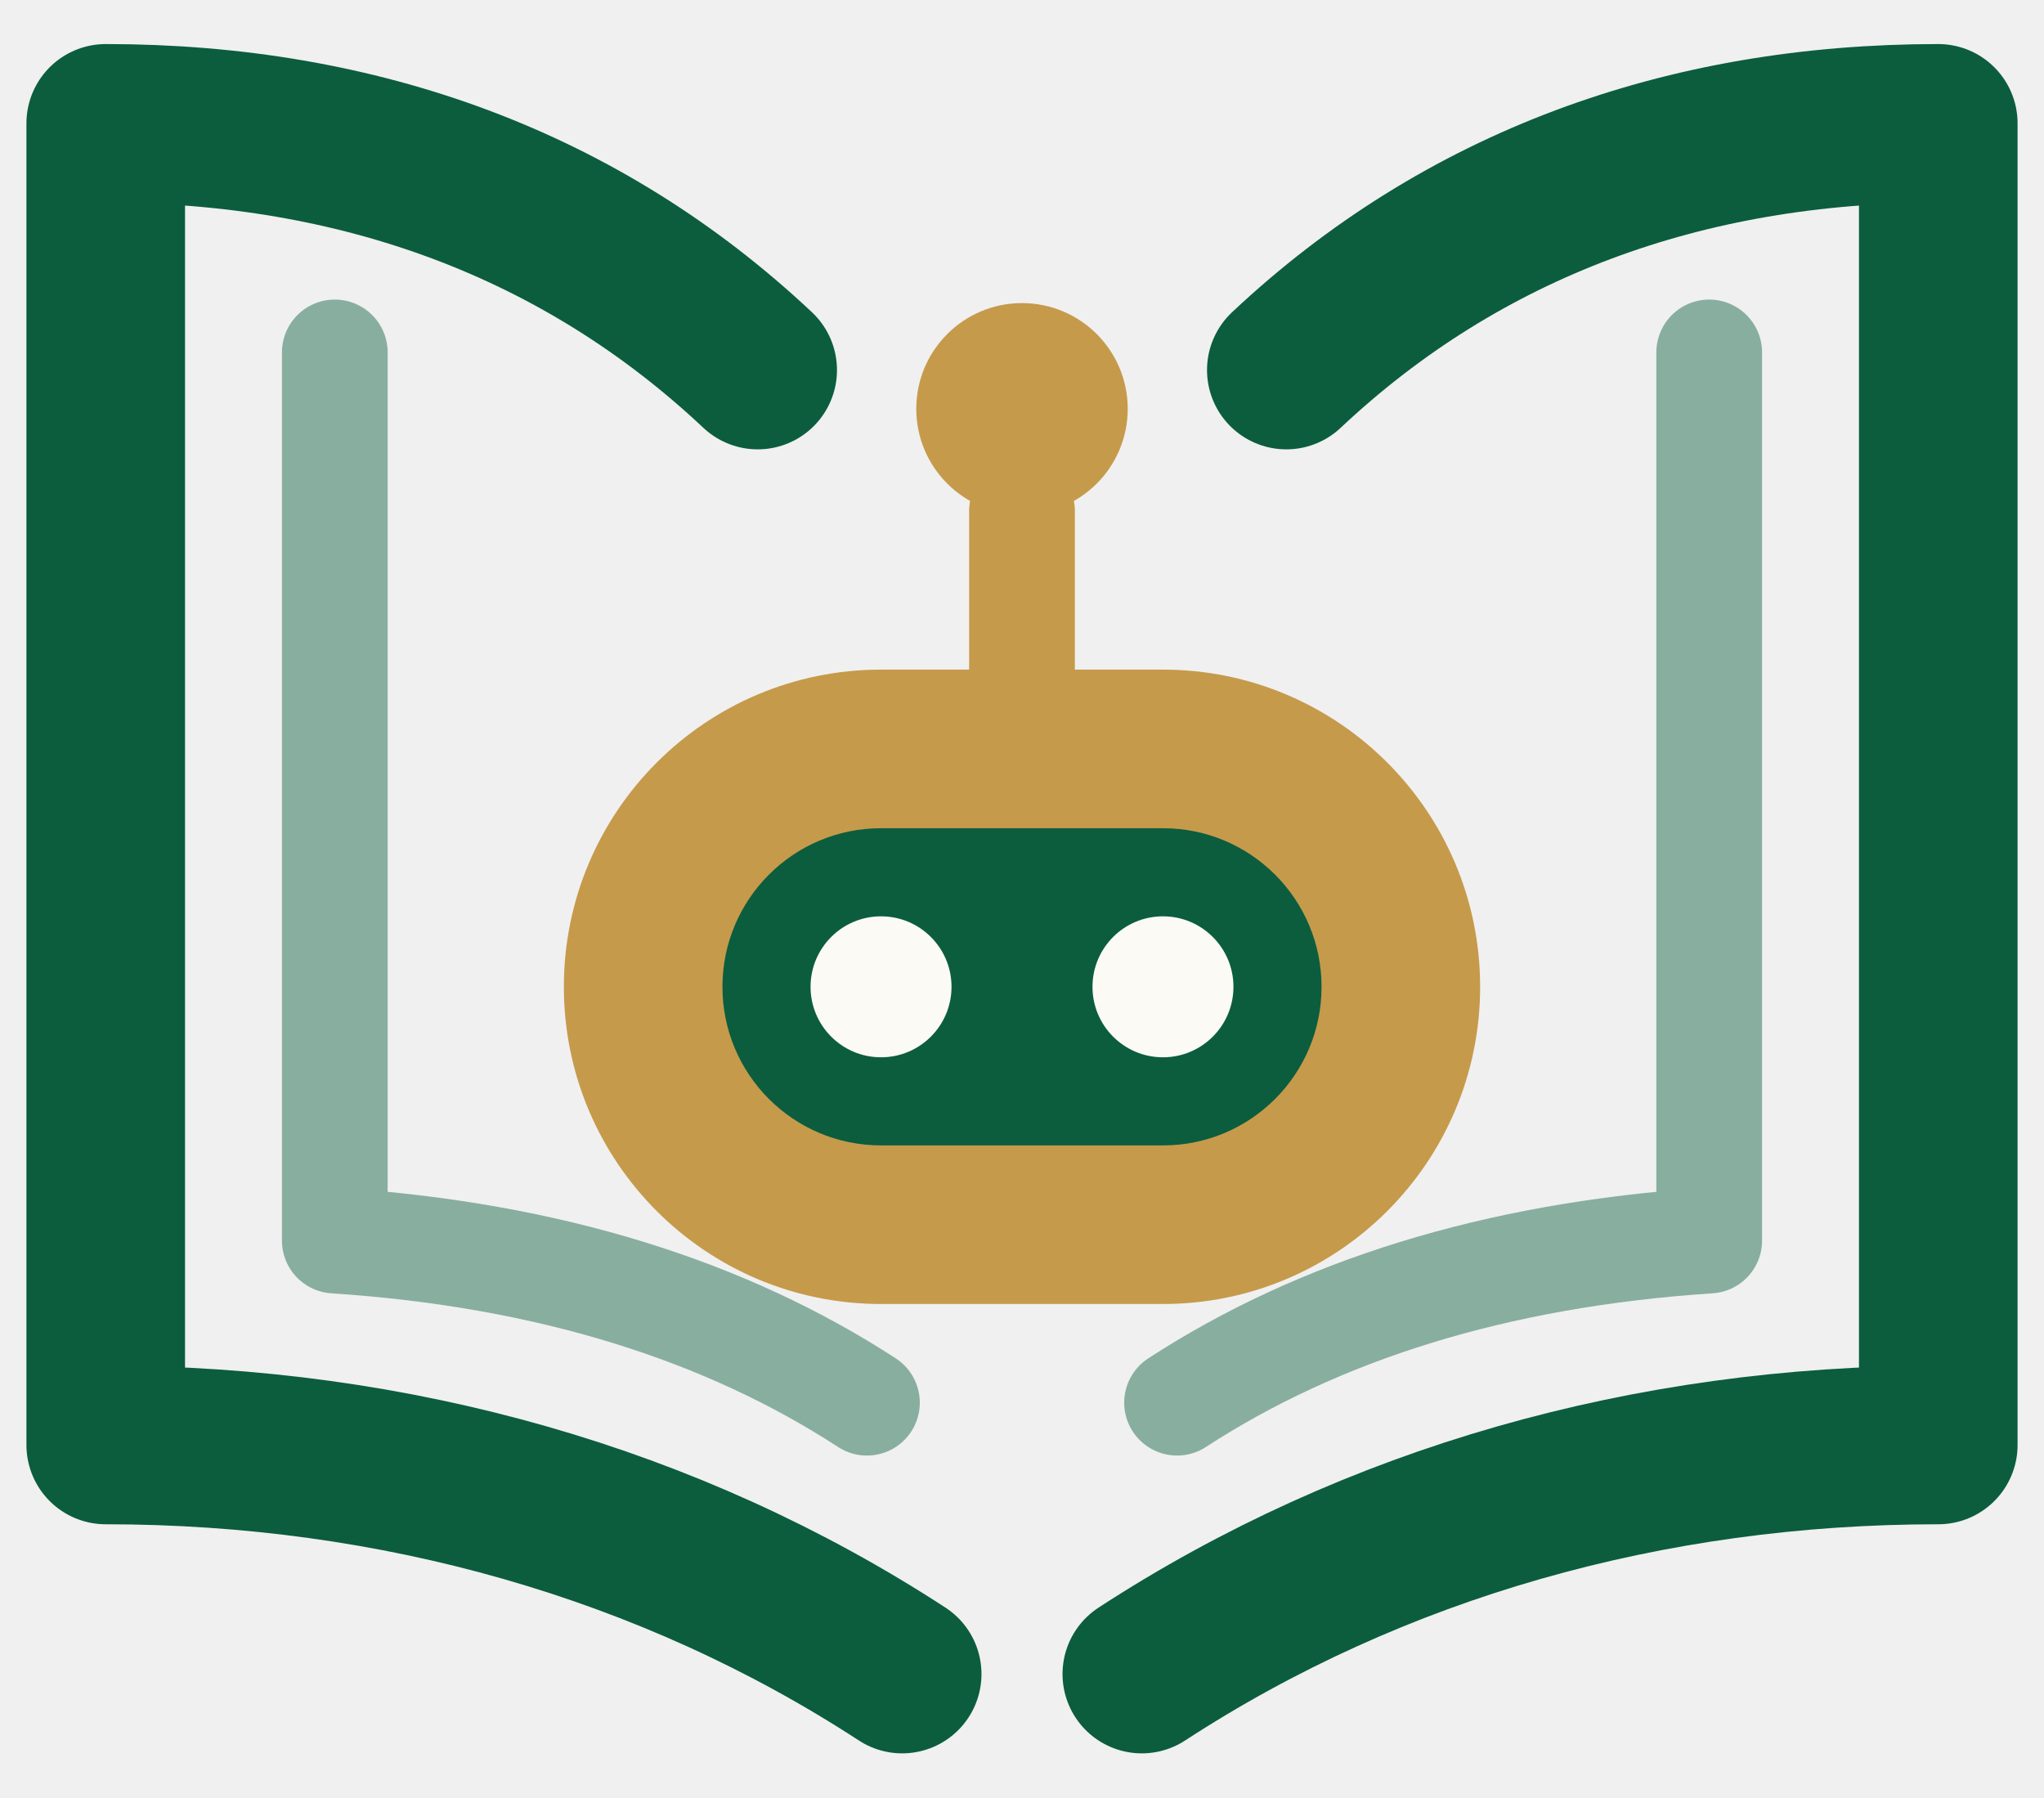
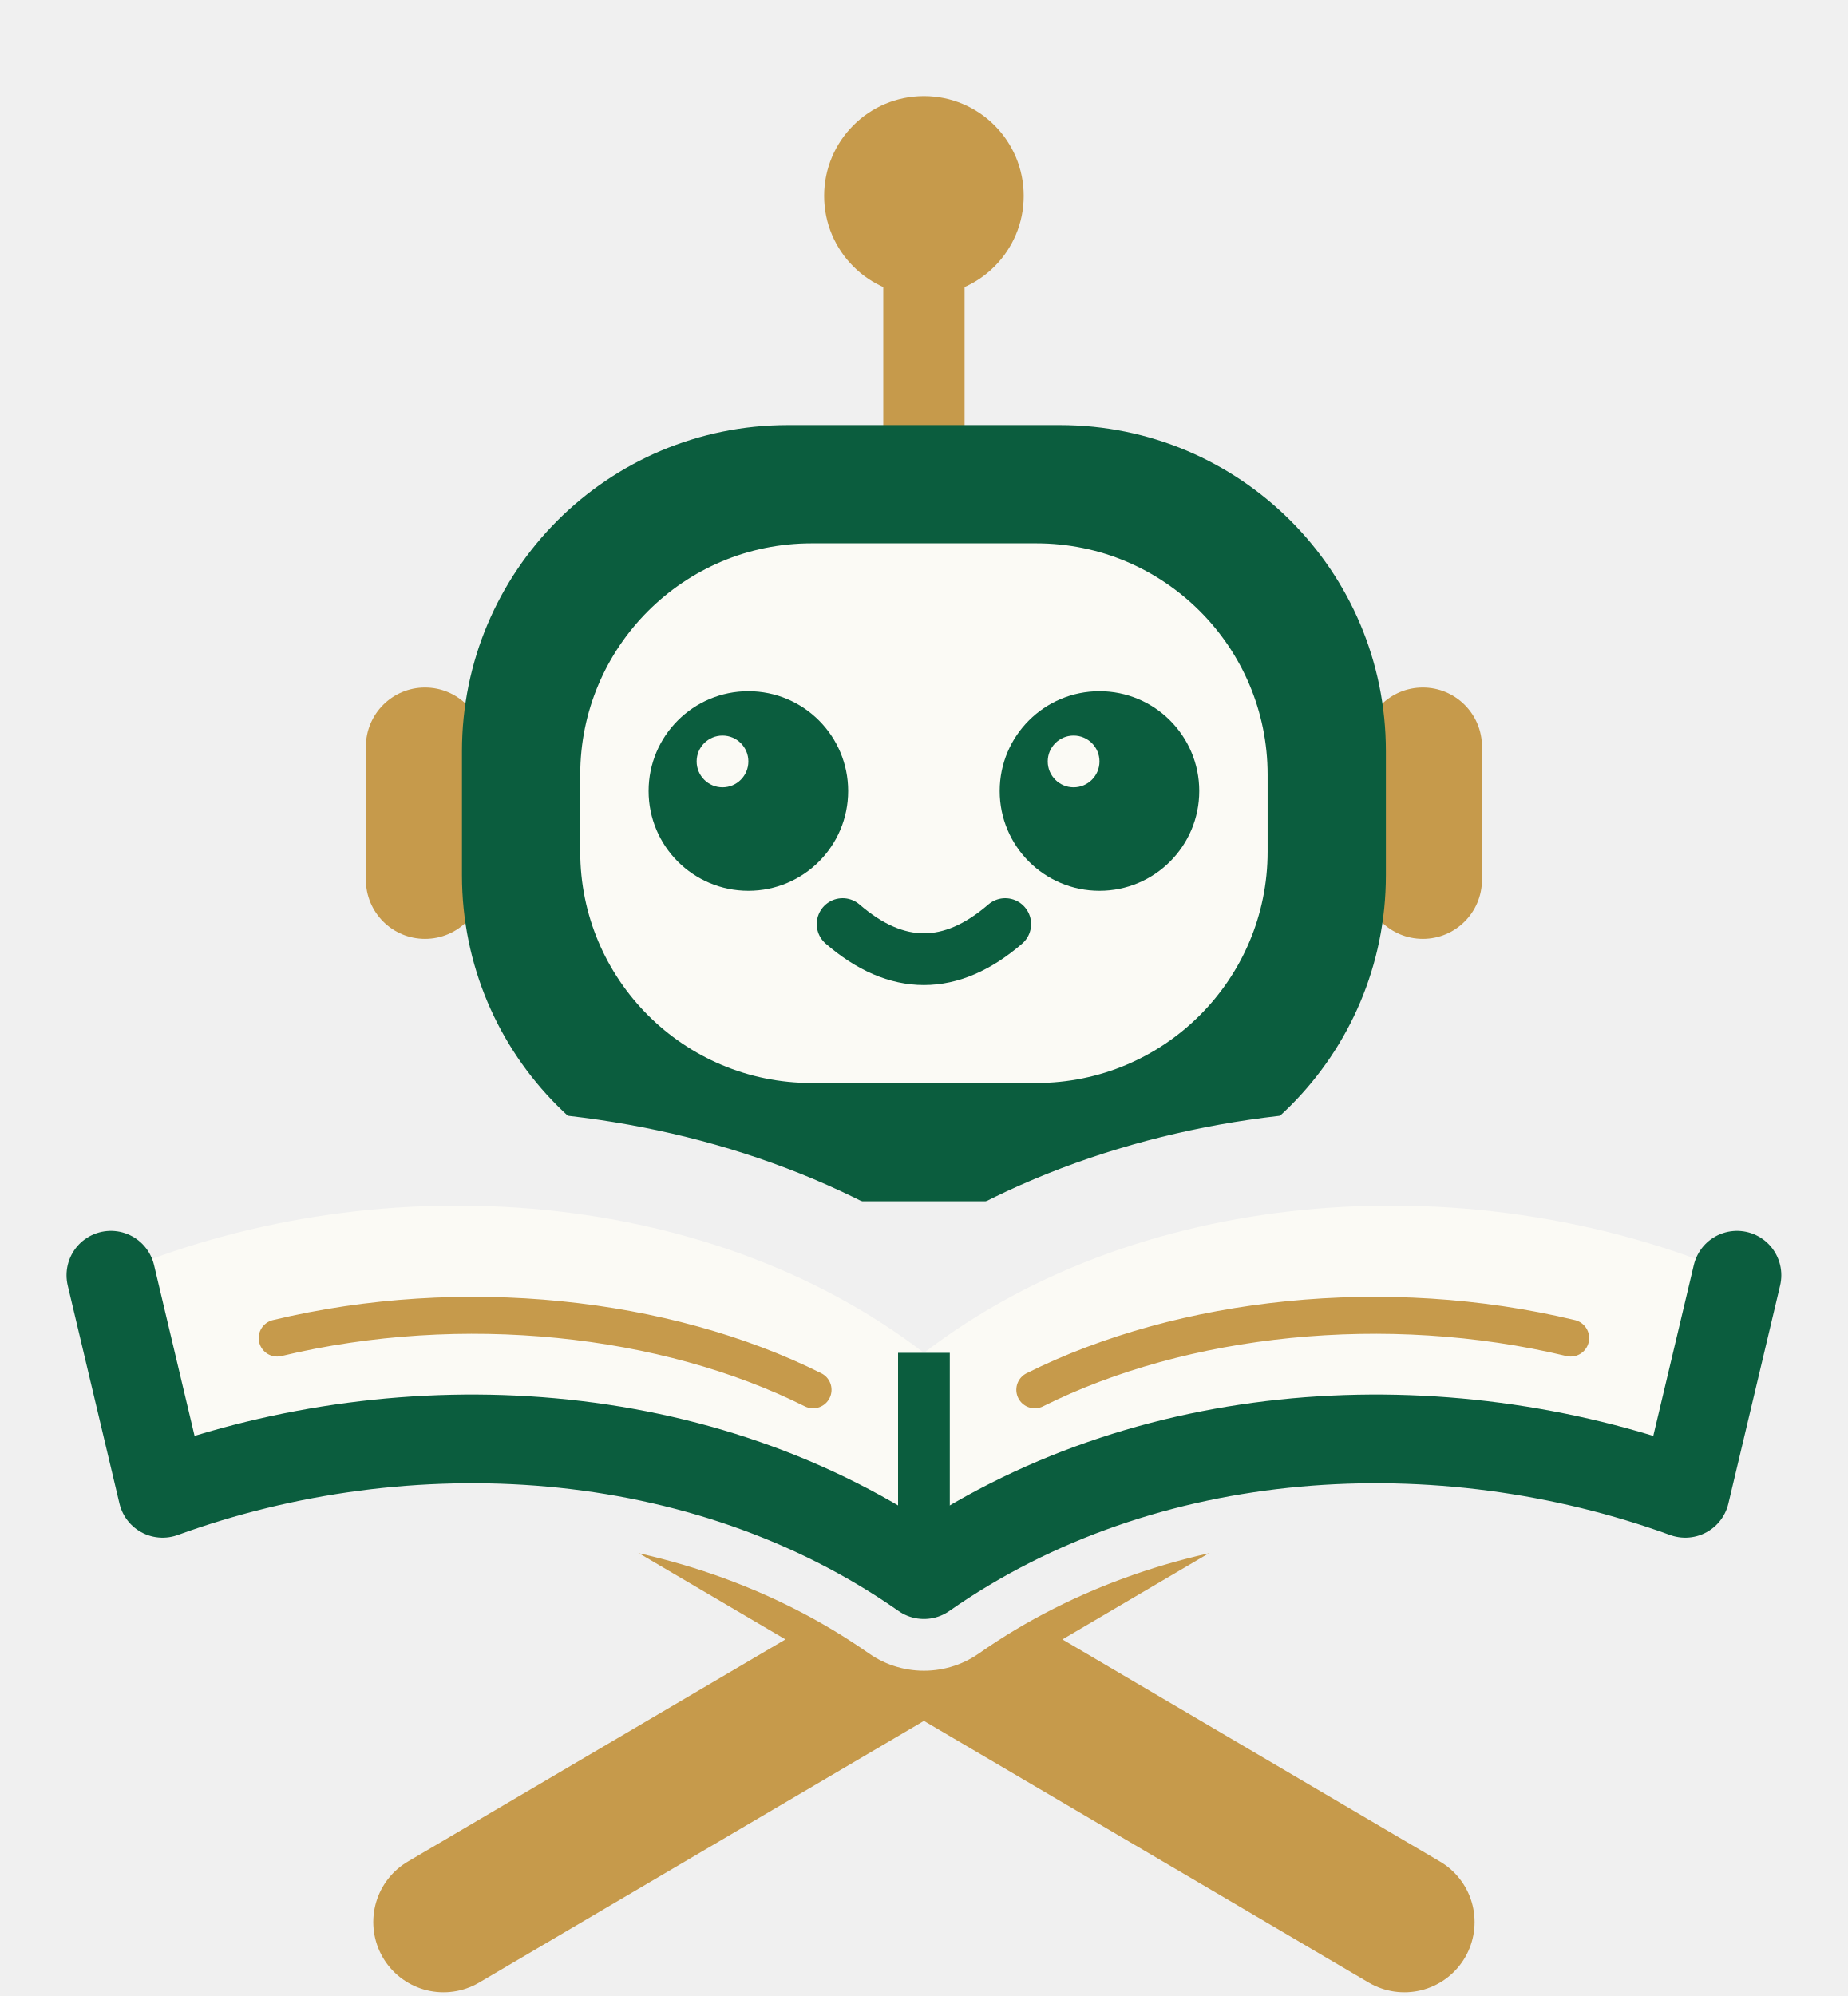
- <svg xmlns="http://www.w3.org/2000/svg" viewBox="3 7 58 51">
-   <path d="M24.5 17.5C19.5 12.8 13.2 10.5 6 10.5V48C14.2 48 22 50.2 28.6 54.5M39.5 17.5C44.5 12.8 50.8 10.5 58 10.5V48C49.8 48 42 50.2 35.4 54.5" fill="none" stroke="#0B5D3E" stroke-width="4.5" stroke-linecap="round" stroke-linejoin="round" />
-   <path d="M12.5 17V42.2C18.6 42.6 23.6 44.2 27.6 46.8M51.5 17V42.2C45.4 42.6 40.4 44.2 36.4 46.8" fill="none" stroke="#0B5D3E" stroke-opacity="0.45" stroke-width="3" stroke-linecap="round" stroke-linejoin="round" />
-   <g class="sanad-mark-head">
-     <path d="M32 26.5V21.5" stroke="#C69A4B" stroke-width="3" stroke-linecap="round" />
-     <circle class="sanad-mark-signal" cx="32" cy="18.6" r="3" fill="#C69A4B" />
-     <rect x="19" y="26" width="26" height="18" rx="9" fill="#C69A4B" />
-     <rect x="23.5" y="30.5" width="17" height="9" rx="4.5" fill="#0B5D3E" />
-     <circle class="sanad-mark-eye" cx="28" cy="35" r="2" fill="#FBFAF5" />
-     <circle class="sanad-mark-eye" cx="36" cy="35" r="2" fill="#FBFAF5" />
+ <svg xmlns="http://www.w3.org/2000/svg" viewBox="7 7 50 54">
+   <defs>
+     <mask id="sanad-mark-gap" maskUnits="userSpaceOnUse" x="0" y="0" width="64" height="64">
+       <rect width="64" height="64" fill="#fff" />
+       <path d="M10 41.5C17 38.5 26 39 32 43.6C38 39 47 38.5 54 41.5L52.6 47.4C46 45 38 45.4 32 49.6C26 45.4 18 45 11.4 47.4Z" fill="#000" stroke="#000" stroke-width="5.2" stroke-linejoin="round" />
+     </mask>
+   </defs>
+   <g mask="url(#sanad-mark-gap)">
+     <path d="M19 59L44.5 44M45 59L19.5 44" stroke="#C69A4B" stroke-width="3.8" stroke-linecap="round" />
+     <g class="sanad-mark-head">
+       <path d="M32 19.5V14.3" stroke="#C69A4B" stroke-width="2.2" stroke-linecap="round" />
+       <circle class="sanad-mark-signal" cx="32" cy="12.3" r="2.7" fill="#C69A4B" />
+       <rect x="16.9" y="25.6" width="3.2" height="6.8" rx="1.6" fill="#C69A4B" />
+       <rect x="43.9" y="25.6" width="3.2" height="6.8" rx="1.6" fill="#C69A4B" />
+       <rect x="19.5" y="18.5" width="25" height="21" rx="8.82" fill="#0B5D3E" />
+       <rect x="22.7" y="21.7" width="18.6" height="14.6" rx="6.26" fill="#FBFAF5" />
+       <circle class="sanad-mark-eye" cx="27.25" cy="28.4" r="2.7" fill="#0B5D3E" />
+       <circle cx="26.55" cy="27.6" r="0.7" fill="#FBFAF5" />
+       <circle class="sanad-mark-eye" cx="36.75" cy="28.4" r="2.7" fill="#0B5D3E" />
+       <circle cx="36.05" cy="27.6" r="0.7" fill="#FBFAF5" />
+       <path d="M29.8 32Q32 33.9 34.2 32" fill="none" stroke="#0B5D3E" stroke-width="1.4" stroke-linecap="round" />
+     </g>
  </g>
+   <path d="M10 41.5C17 38.5 26 39 32 43.6C38 39 47 38.5 54 41.5L52.6 47.4C46 45 38 45.4 32 49.6C26 45.4 18 45 11.4 47.4Z" fill="#FBFAF5" />
+   <path d="M10 41.5L11.4 47.4C18 45 26 45.4 32 49.6C38 45.4 46 45 52.6 47.4L54 41.5" fill="none" stroke="#0B5D3E" stroke-width="2.4" stroke-linejoin="round" stroke-linecap="round" />
+   <path d="M32 43.6V49.6" stroke="#0B5D3E" stroke-width="1.4" />
+   <path d="M14.5 43.2C19.5 42 25 42.6 29 44.6M35 44.6C39 42.6 44.5 42 49.5 43.2" fill="none" stroke="#C69A4B" stroke-width="1" stroke-linecap="round" />
</svg>
